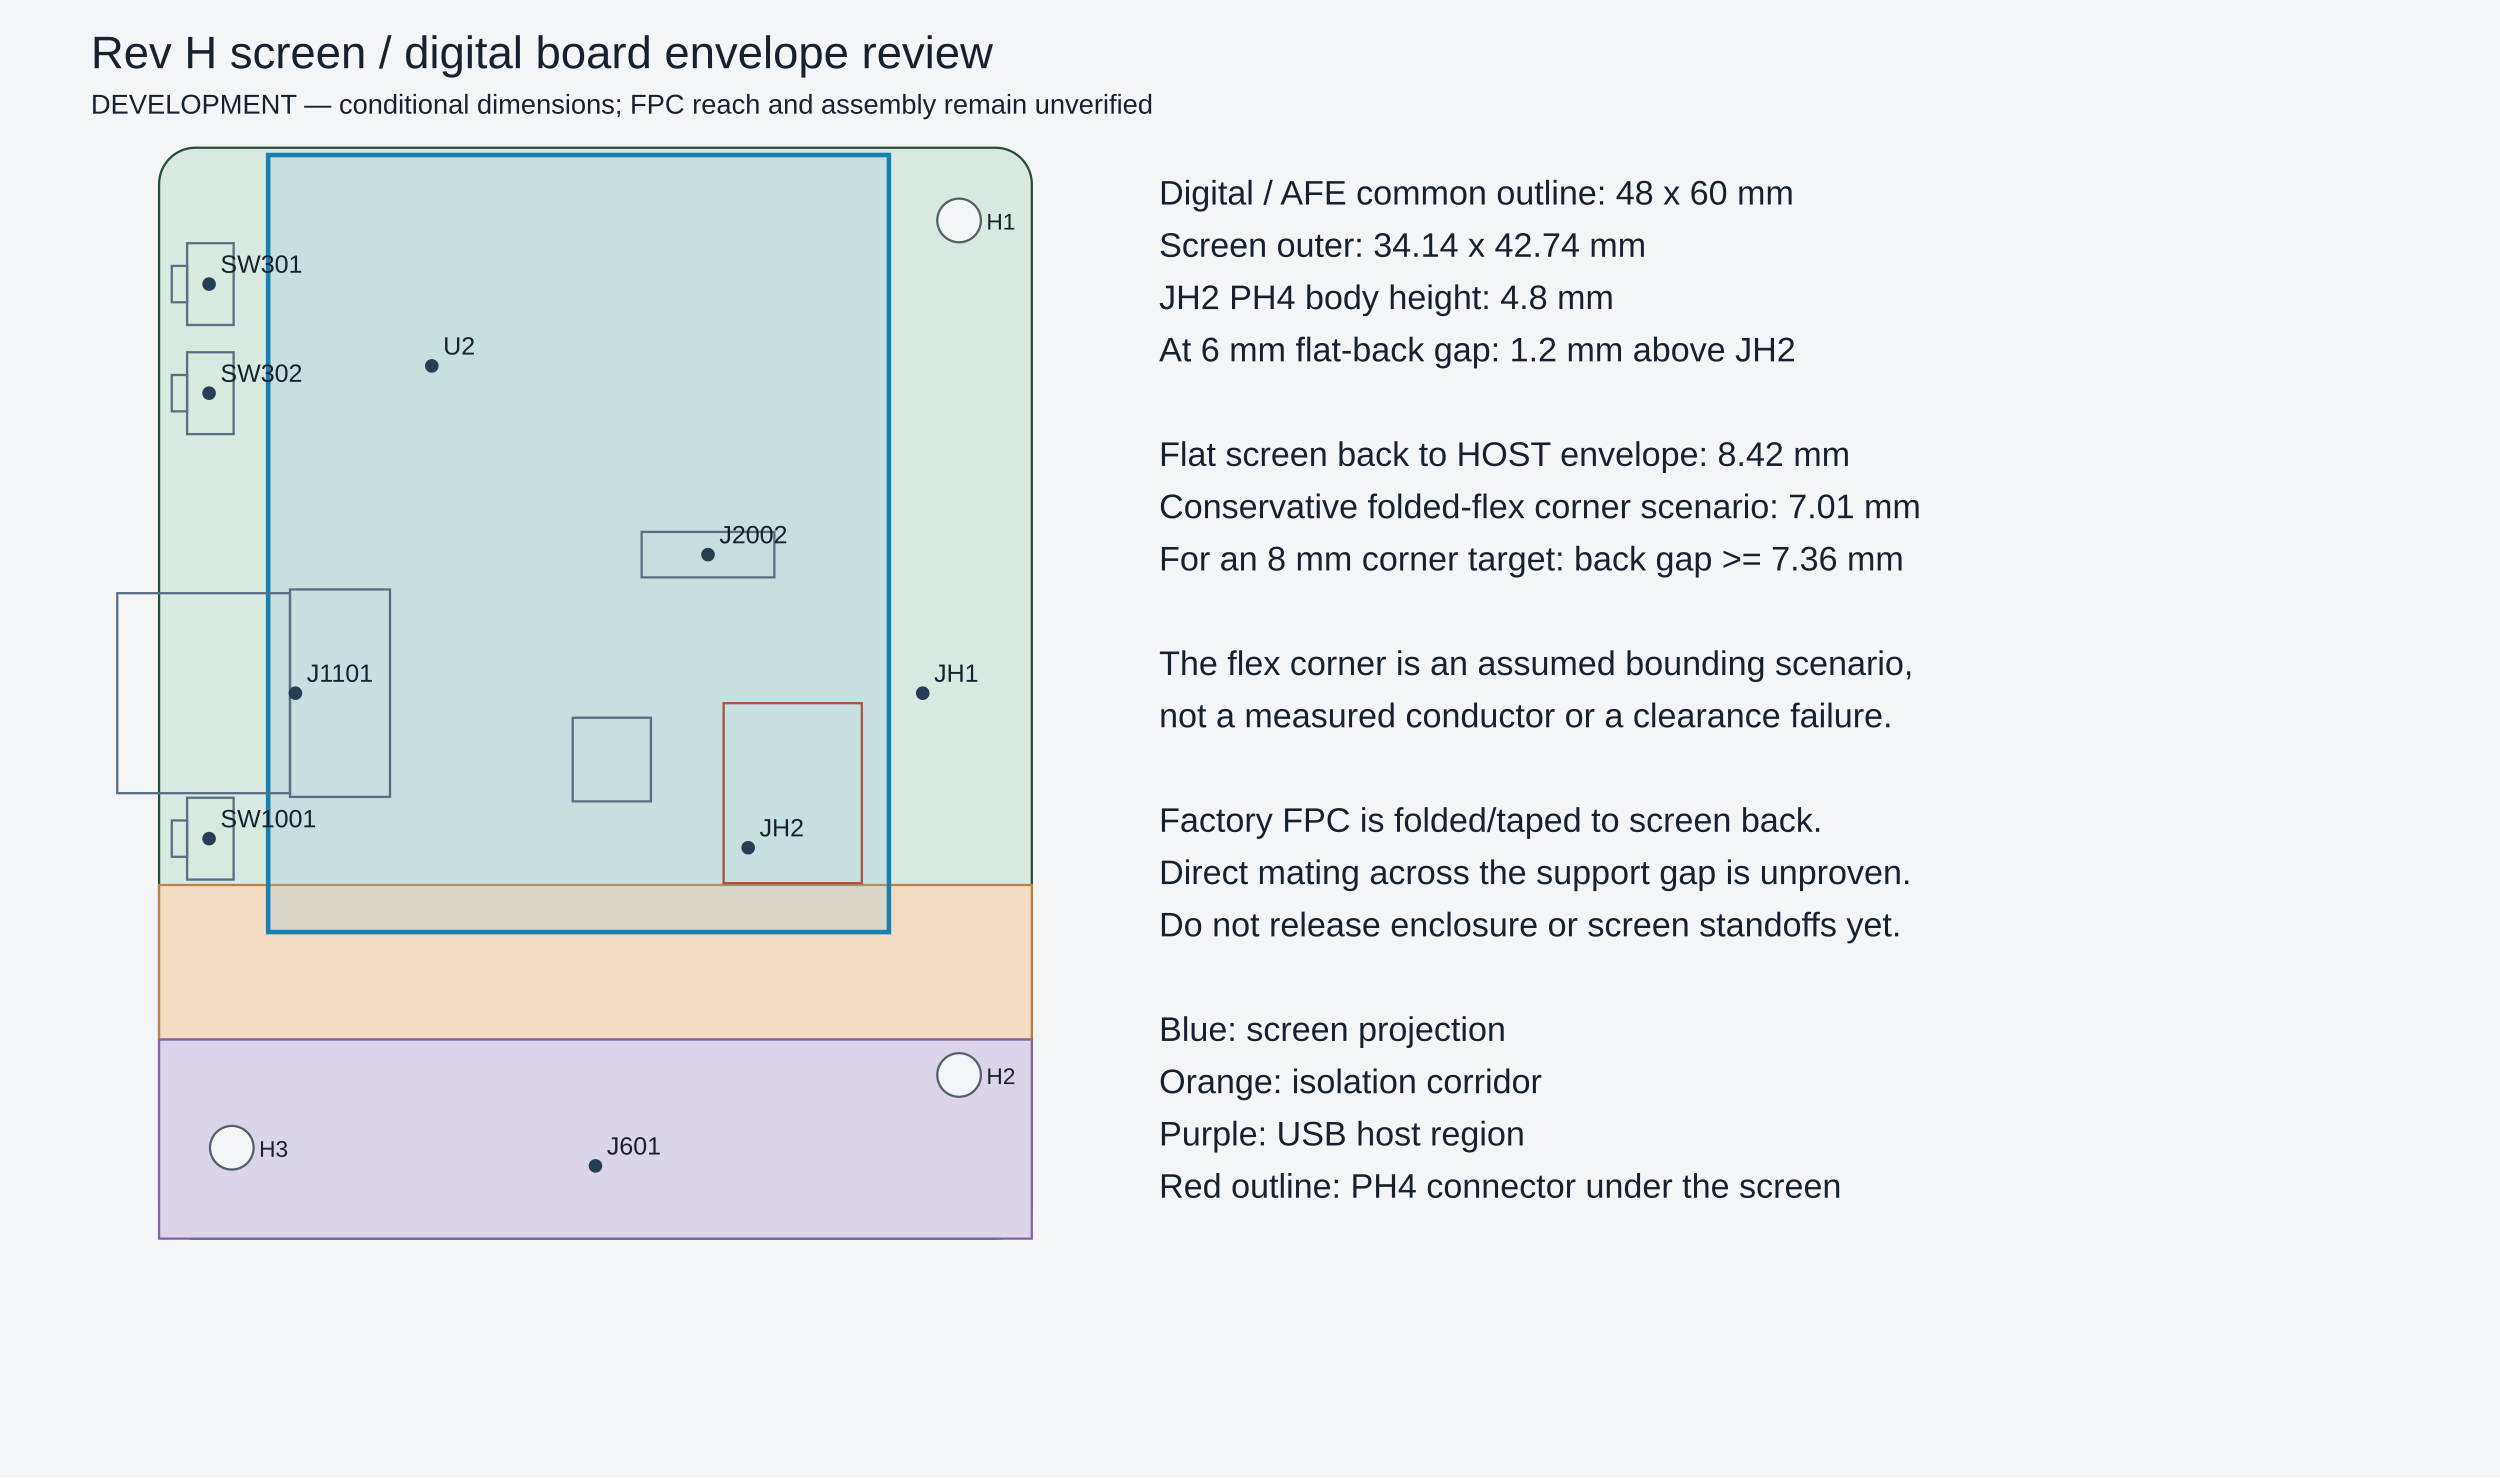
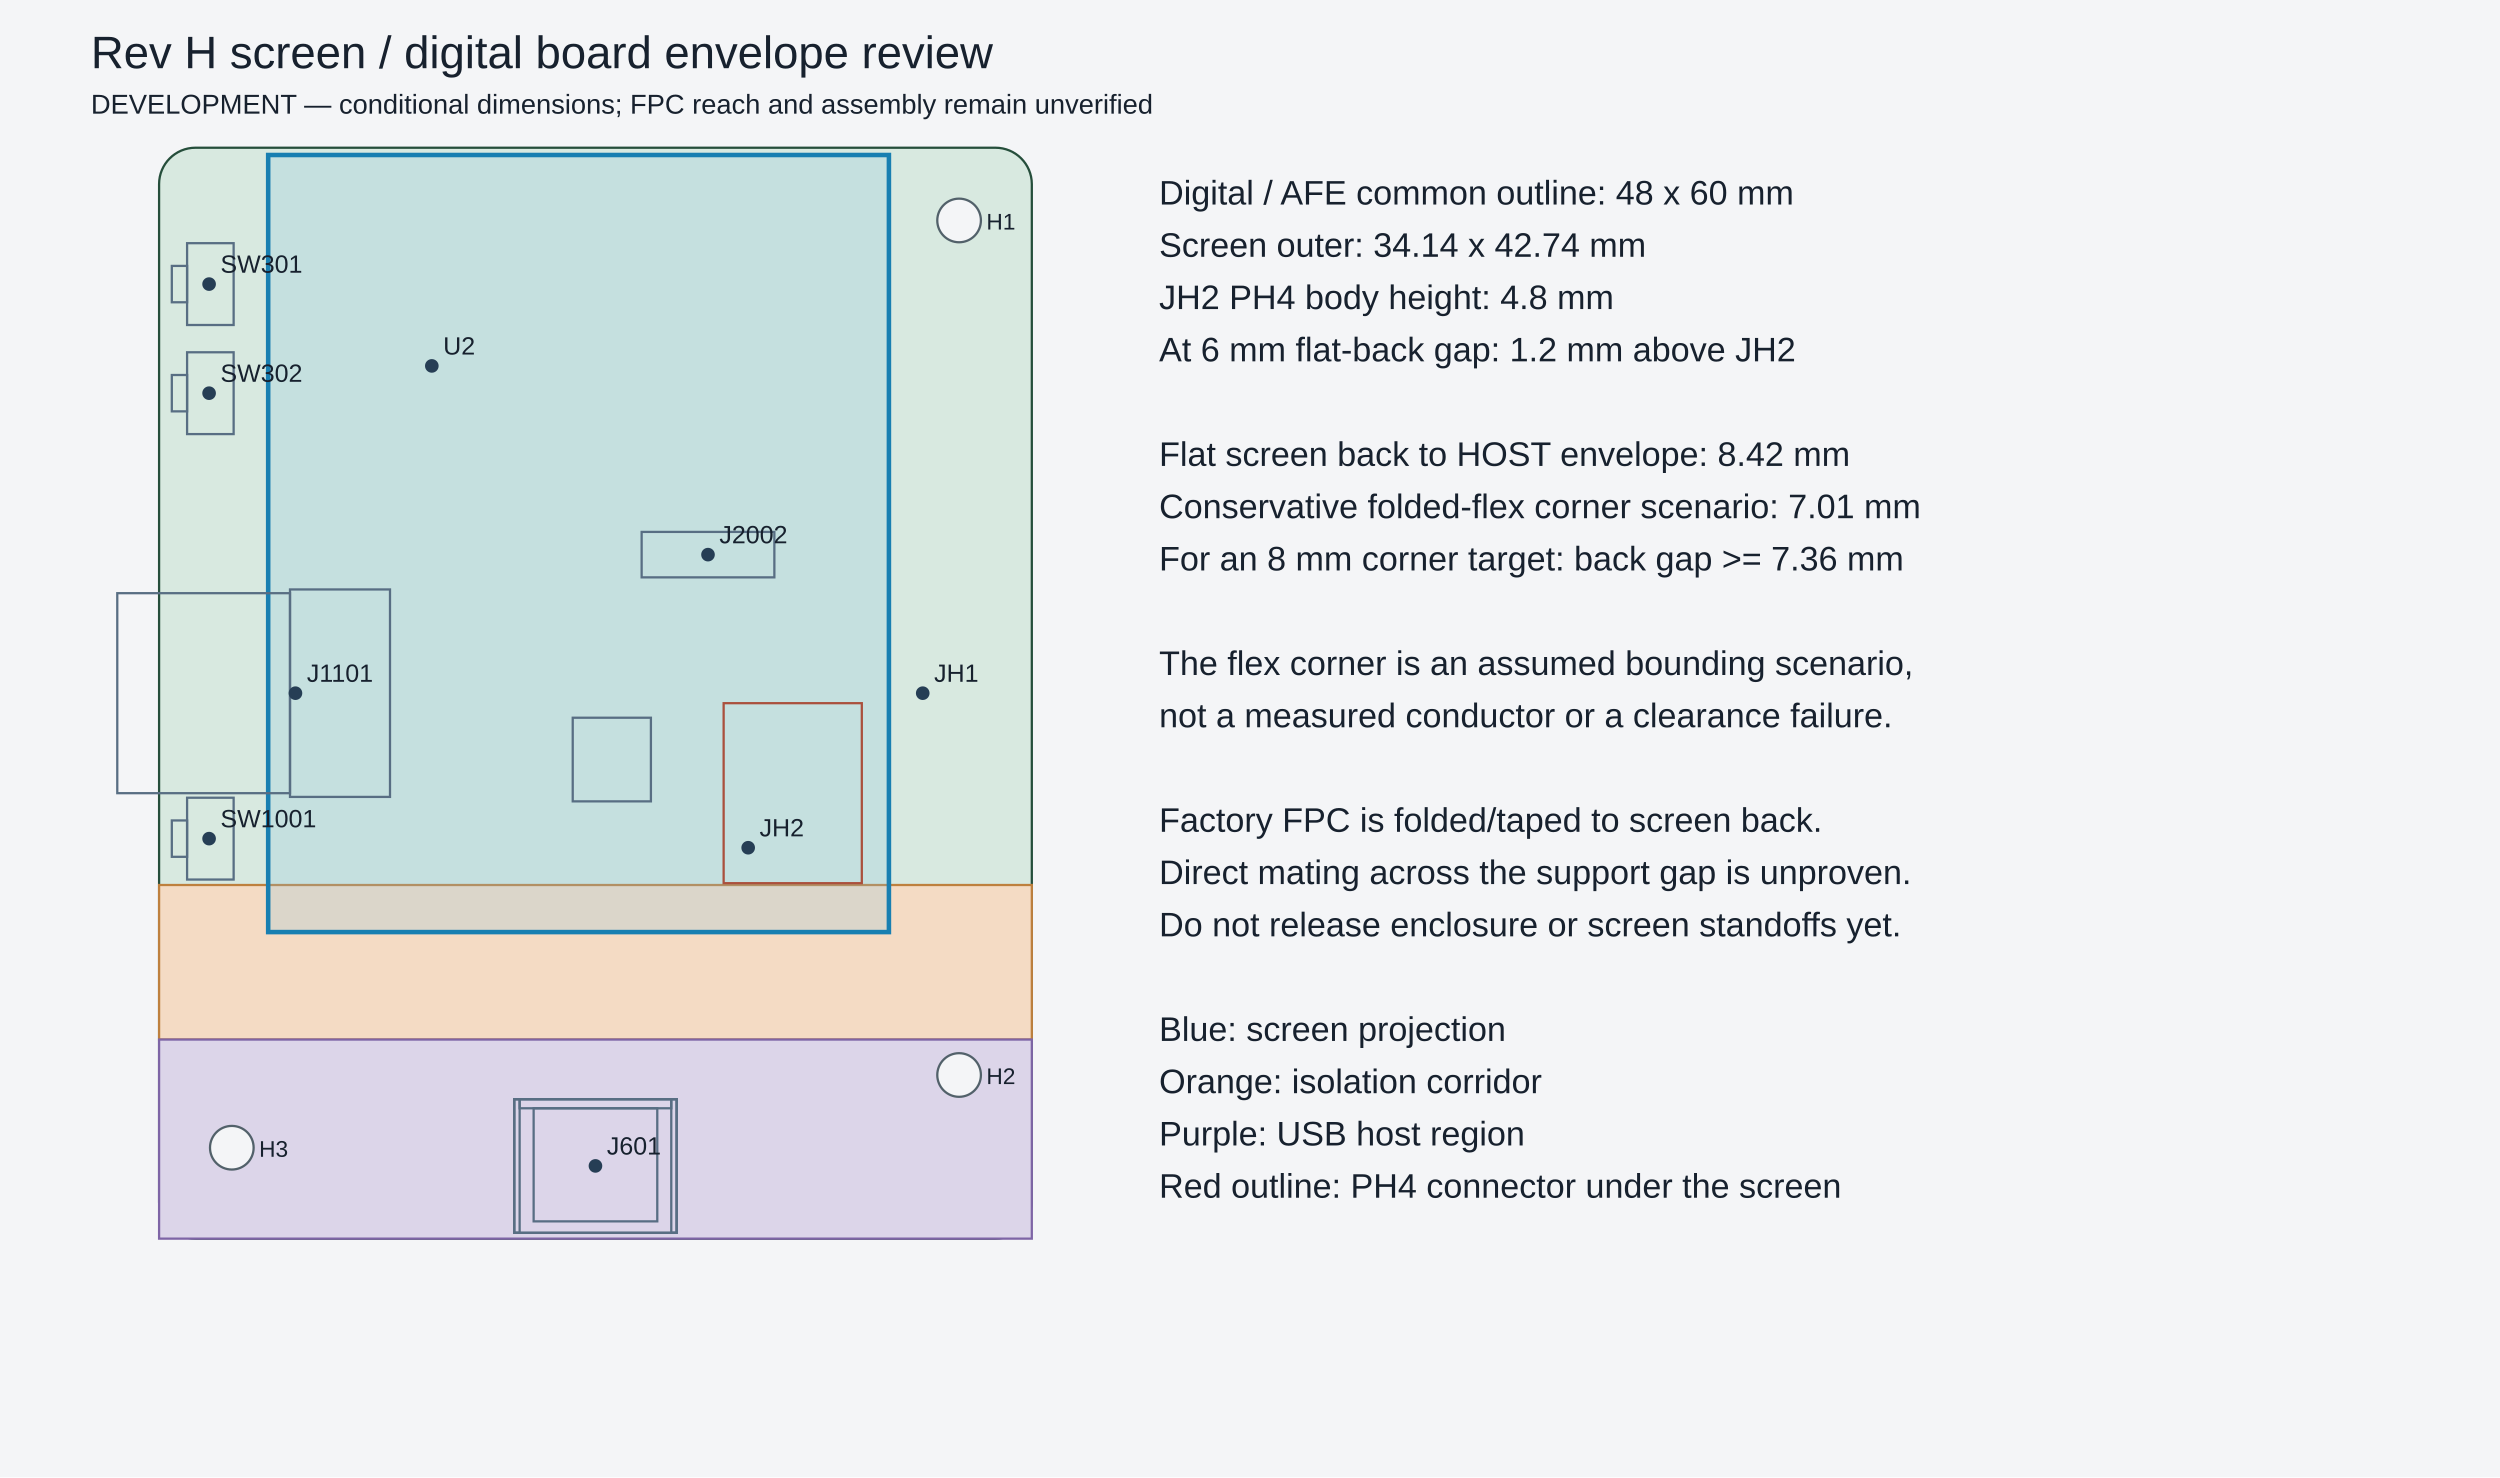
<svg xmlns="http://www.w3.org/2000/svg" width="1100" height="650" viewBox="0 0 1100 650">
  <rect width="1100" height="650" fill="#f4f5f7" />
  <g font-family="Arial, sans-serif" fill="#17212e">
    <text x="40" y="30" font-size="20">Rev H screen / digital board envelope review</text>
    <text x="40" y="50" font-size="12">DEVELOPMENT — conditional dimensions; FPC reach and assembly remain unverified</text>
    <rect x="70" y="65" width="384" height="480" fill="#d8e9e0" stroke="#254e3b" rx="16" />
    <rect x="70" y="389.4" width="384" height="68.0" fill="#f4dbc4" stroke="#be803e" />
    <rect x="70" y="457.4" width="384" height="87.6" fill="#dcd5e9" stroke="#7e65a6" />
    <rect x="118" y="68.2" width="273.12" height="341.92" fill="#8cc5e0" stroke="#187fb1" fill-opacity=".24" stroke-width="2" />
    <rect x="82.32" y="107.0" width="20.48" height="36.0" fill="none" stroke="#586e83" />
    <rect x="75.6" y="117.0" width="6.72" height="16.0" fill="none" stroke="#586e83" />
    <rect x="252.0" y="315.8" width="34.4" height="36.8" fill="none" stroke="#586e83" />
    <rect x="318.4" y="309.4" width="60.8" height="79.2" fill="none" stroke="#aa503d" />
    <rect x="82.32" y="155.0" width="20.48" height="36.0" fill="none" stroke="#586e83" />
    <rect x="75.6" y="165.0" width="6.72" height="16.0" fill="none" stroke="#586e83" />
    <rect x="127.6" y="259.36" width="44" height="91.28" fill="none" stroke="#586e83" />
    <rect x="51.6" y="261.0" width="76.0" height="88.0" fill="none" stroke="#586e83" />
    <rect x="282.32" y="234.04" width="58.4" height="20.0" fill="none" stroke="#586e83" />
    <rect x="82.32" y="351.0" width="20.48" height="36.0" fill="none" stroke="#586e83" />
    <rect x="75.6" y="361.0" width="6.72" height="16.0" fill="none" stroke="#586e83" />
+     <rect x="226.24" y="483.64" width="71.52" height="58.8" fill="none" stroke="#586e83" />
+     <rect x="226.24" y="483.64" width="71.52" height="58.8" fill="none" stroke="#586e83" />
+     <rect x="226.24" y="483.64" width="2.4" height="58.8" fill="none" stroke="#586e83" />
+     <rect x="295.36" y="483.64" width="2.4" height="58.8" fill="none" stroke="#586e83" />
+     <rect x="228.64" y="483.64" width="66.72" height="4.0" fill="none" stroke="#586e83" />
+     <rect x="234.8" y="487.64" width="54.4" height="49.76" fill="none" stroke="#586e83" />
    <circle cx="422.0" cy="97.0" r="9.6" fill="#f4f5f7" stroke="#52616a" />
    <text x="434.0" y="101.0" font-size="10">H1</text>
    <circle cx="422.0" cy="473.0" r="9.6" fill="#f4f5f7" stroke="#52616a" />
    <text x="434.0" y="477.0" font-size="10">H2</text>
    <circle cx="102.0" cy="505.0" r="9.6" fill="#f4f5f7" stroke="#52616a" />
    <text x="114.0" y="509.0" font-size="10">H3</text>
    <circle cx="329.2" cy="373.0" r="3" fill="#263e55" />
    <text x="334.2" y="368.0" font-size="11">JH2</text>
    <circle cx="311.52" cy="244.04" r="3" fill="#263e55" />
    <text x="316.52" y="239.04" font-size="11">J2002</text>
    <circle cx="130.0" cy="305.0" r="3" fill="#263e55" />
    <text x="135.0" y="300.0" font-size="11">J1101</text>
    <circle cx="92.0" cy="125.0" r="3" fill="#263e55" />
    <text x="97.0" y="120.0" font-size="11">SW301</text>
    <circle cx="92.0" cy="173.0" r="3" fill="#263e55" />
    <text x="97.0" y="168.0" font-size="11">SW302</text>
    <circle cx="92.0" cy="369.0" r="3" fill="#263e55" />
    <text x="97.0" y="364.0" font-size="11">SW1001</text>
    <circle cx="190.0" cy="161.0" r="3" fill="#263e55" />
    <text x="195.0" y="156.0" font-size="11">U2</text>
    <circle cx="406.0" cy="305.0" r="3" fill="#263e55" />
    <text x="411.0" y="300.0" font-size="11">JH1</text>
    <circle cx="262.0" cy="513.0" r="3" fill="#263e55" />
    <text x="267.0" y="508.0" font-size="11">J601</text>
    <text x="510" y="90" font-size="15">Digital / AFE common outline: 48 x 60 mm</text>
    <text x="510" y="113" font-size="15">Screen outer: 34.14 x 42.74 mm</text>
    <text x="510" y="136" font-size="15">JH2 PH4 body height: 4.8 mm</text>
    <text x="510" y="159" font-size="15">At 6 mm flat-back gap: 1.2 mm above JH2</text>
    <text x="510" y="182" font-size="15" />
    <text x="510" y="205" font-size="15">Flat screen back to HOST envelope: 8.42 mm</text>
    <text x="510" y="228" font-size="15">Conservative folded-flex corner scenario: 7.01 mm</text>
    <text x="510" y="251" font-size="15">For an 8 mm corner target: back gap &gt;= 7.36 mm</text>
    <text x="510" y="274" font-size="15" />
    <text x="510" y="297" font-size="15">The flex corner is an assumed bounding scenario,</text>
    <text x="510" y="320" font-size="15">not a measured conductor or a clearance failure.</text>
    <text x="510" y="343" font-size="15" />
    <text x="510" y="366" font-size="15">Factory FPC is folded/taped to screen back.</text>
    <text x="510" y="389" font-size="15">Direct mating across the support gap is unproven.</text>
    <text x="510" y="412" font-size="15">Do not release enclosure or screen standoffs yet.</text>
    <text x="510" y="435" font-size="15" />
    <text x="510" y="458" font-size="15">Blue: screen projection</text>
    <text x="510" y="481" font-size="15">Orange: isolation corridor</text>
    <text x="510" y="504" font-size="15">Purple: USB host region</text>
    <text x="510" y="527" font-size="15">Red outline: PH4 connector under the screen</text>
  </g>
</svg>
